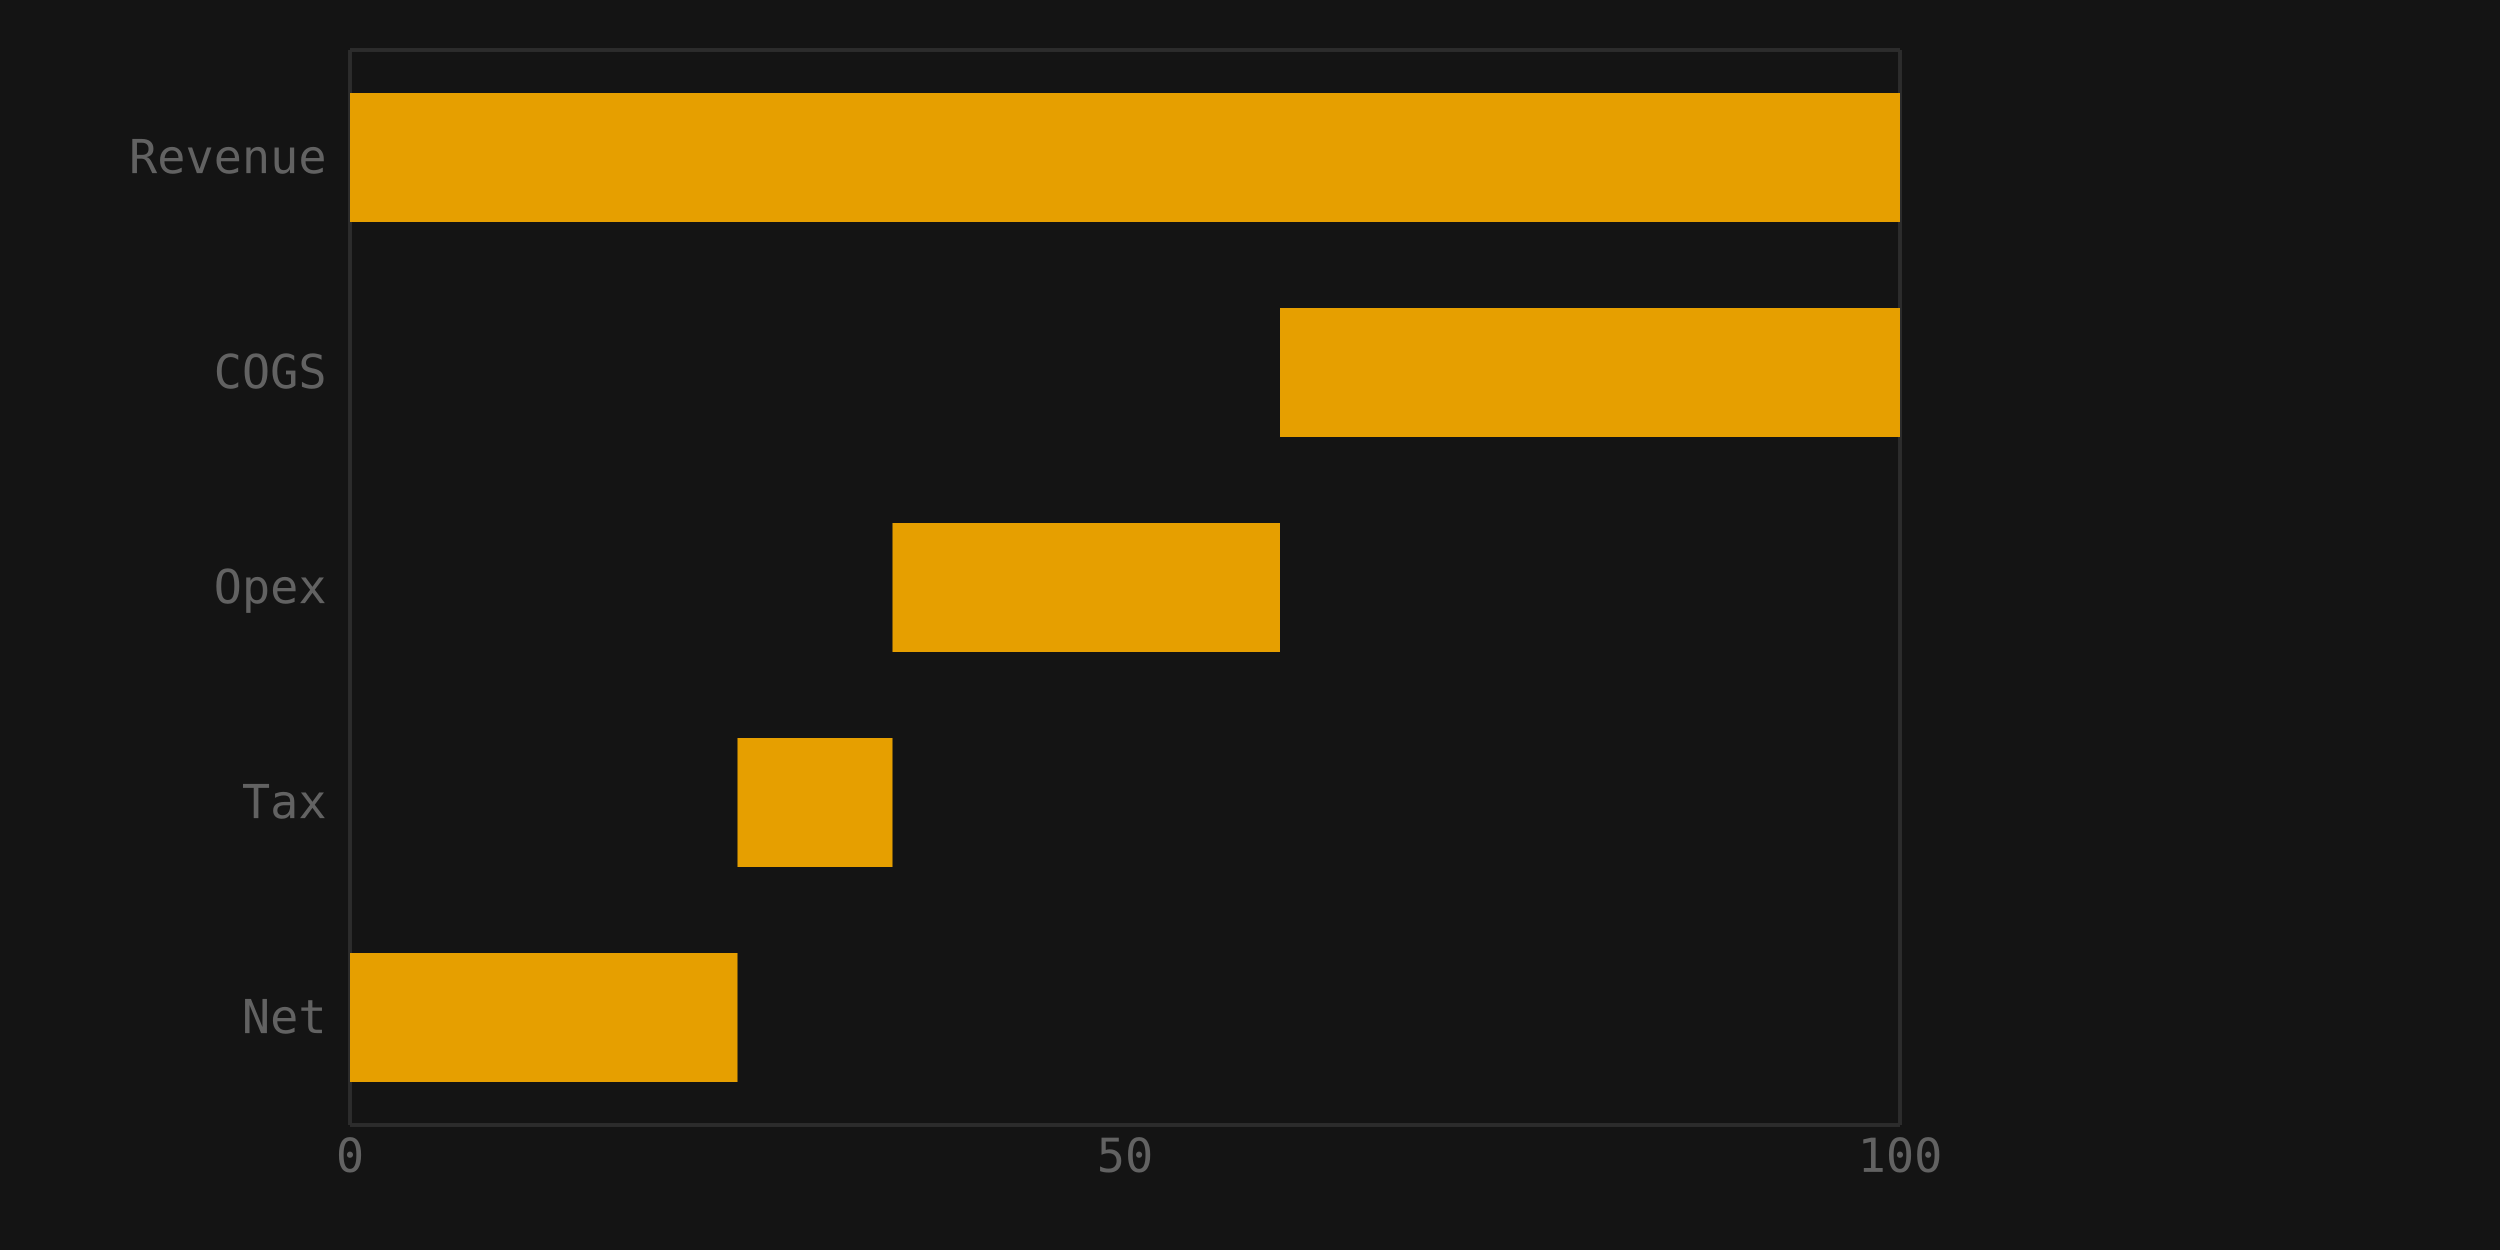
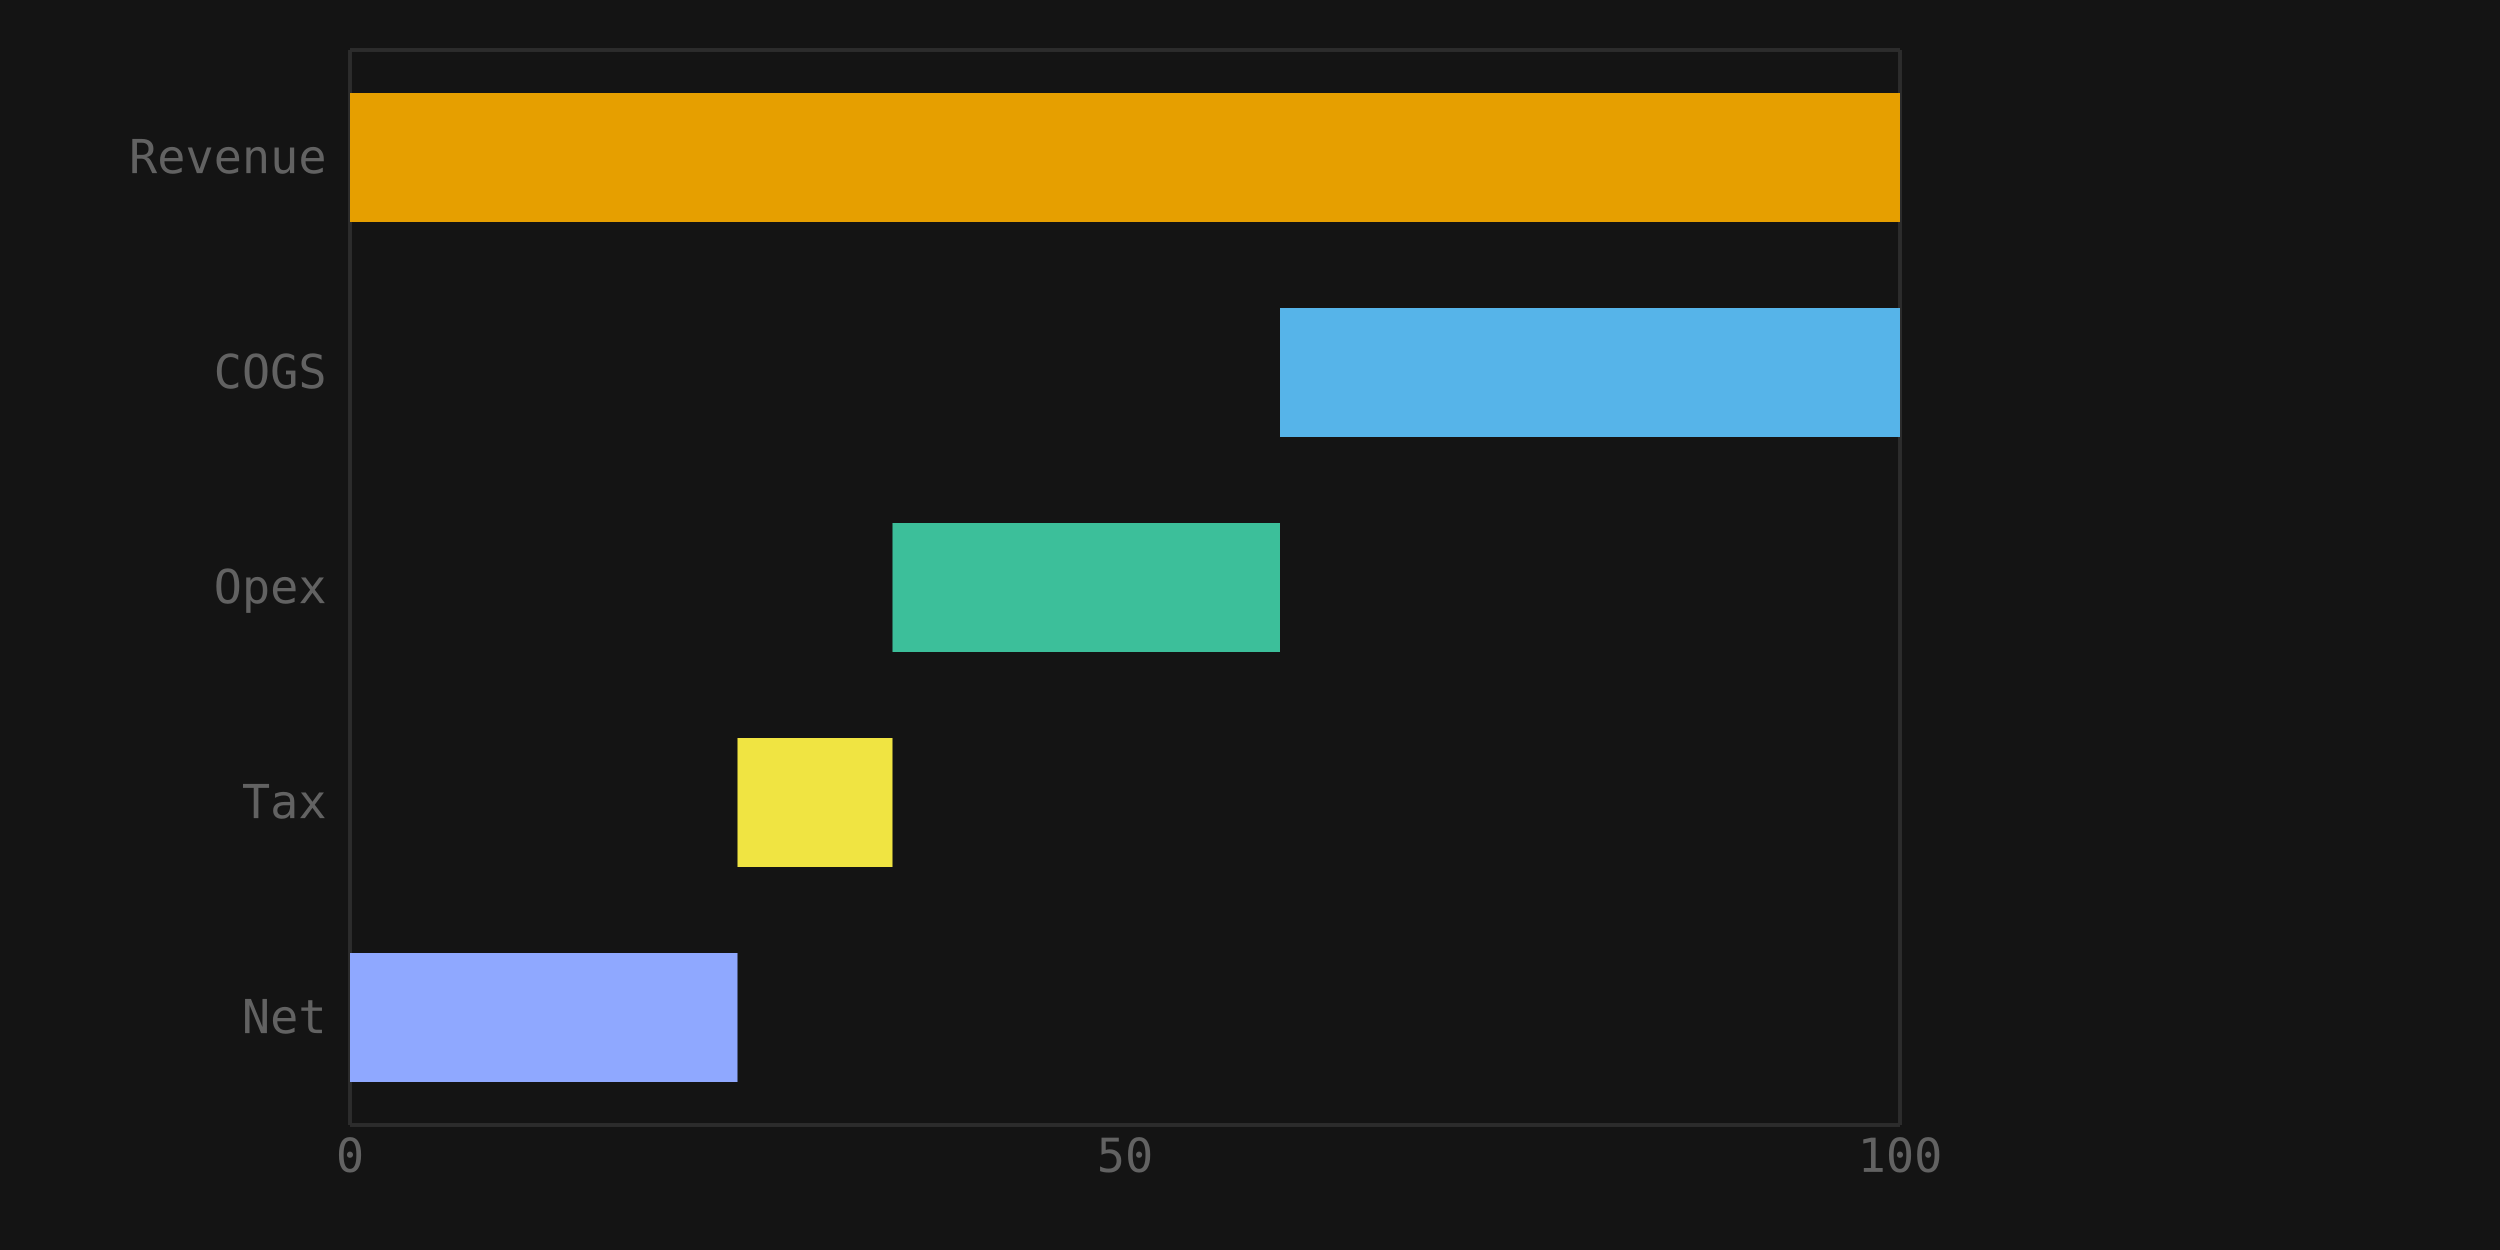
<svg xmlns="http://www.w3.org/2000/svg" viewBox="0 0 640 320" width="640" height="320">
  <rect width="100%" height="100%" fill="#141414" />
  <line x1="89.6" y1="12.8" x2="89.6" y2="288" stroke="#2c2c2c" stroke-width="1" />
  <line x1="89.6" y1="288" x2="486.4" y2="288" stroke="#2c2c2c" stroke-width="1" />
  <line x1="486.4" y1="12.8" x2="486.4" y2="288" stroke="#2c2c2c" stroke-width="1" />
  <line x1="89.6" y1="12.8" x2="486.4" y2="12.8" stroke="#2c2c2c" stroke-width="1" />
  <text x="89.6" y="300" text-anchor="middle" font-size="12" font-family="monospace" fill="#626262">0</text>
  <text x="288" y="300" text-anchor="middle" font-size="12" font-family="monospace" fill="#626262">50</text>
  <text x="486.4" y="300" text-anchor="middle" font-size="12" font-family="monospace" fill="#626262">100</text>
  <clipPath id="isvgb-0">
    <rect x="0" y="28.32" width="83.6" height="24" />
  </clipPath>
  <text x="83.6" y="44.32" text-anchor="end" clip-path="url(#isvgb-0)" font-size="12" font-family="monospace" fill="#626262">Revenue</text>
  <clipPath id="isvgb-1">
    <rect x="0" y="83.36" width="83.6" height="24" />
  </clipPath>
  <text x="83.6" y="99.36" text-anchor="end" clip-path="url(#isvgb-1)" font-size="12" font-family="monospace" fill="#626262">COGS</text>
  <clipPath id="isvgb-2">
    <rect x="0" y="138.4" width="83.6" height="24" />
  </clipPath>
  <text x="83.6" y="154.4" text-anchor="end" clip-path="url(#isvgb-2)" font-size="12" font-family="monospace" fill="#626262">Opex</text>
  <clipPath id="isvgb-3">
    <rect x="0" y="193.44" width="83.6" height="24" />
  </clipPath>
  <text x="83.6" y="209.44" text-anchor="end" clip-path="url(#isvgb-3)" font-size="12" font-family="monospace" fill="#626262">Tax</text>
  <clipPath id="isvgb-4">
    <rect x="0" y="248.48" width="83.6" height="24" />
  </clipPath>
  <text x="83.6" y="264.48" text-anchor="end" clip-path="url(#isvgb-4)" font-size="12" font-family="monospace" fill="#626262">Net</text>
  <rect x="89.6" y="23.808" width="396.8" height="33.024" fill="#e69f00" />
-   <rect x="327.68" y="78.848" width="158.72" height="33.024" fill="#e69f00" />
-   <rect x="228.48" y="133.888" width="99.2" height="33.024" fill="#e69f00" />
-   <rect x="188.8" y="188.928" width="39.68" height="33.024" fill="#e69f00" />
-   <rect x="89.6" y="243.968" width="99.2" height="33.024" fill="#e69f00" />
+   <rect x="327.68" y="78.848" width="158.72" height="33.024" fill="#56b4e9" />
+   <rect x="228.48" y="133.888" width="99.2" height="33.024" fill="#3cbf9a" />
+   <rect x="188.8" y="188.928" width="39.68" height="33.024" fill="#f0e442" />
+   <rect x="89.6" y="243.968" width="99.2" height="33.024" fill="#8fa8ff" />
</svg>
